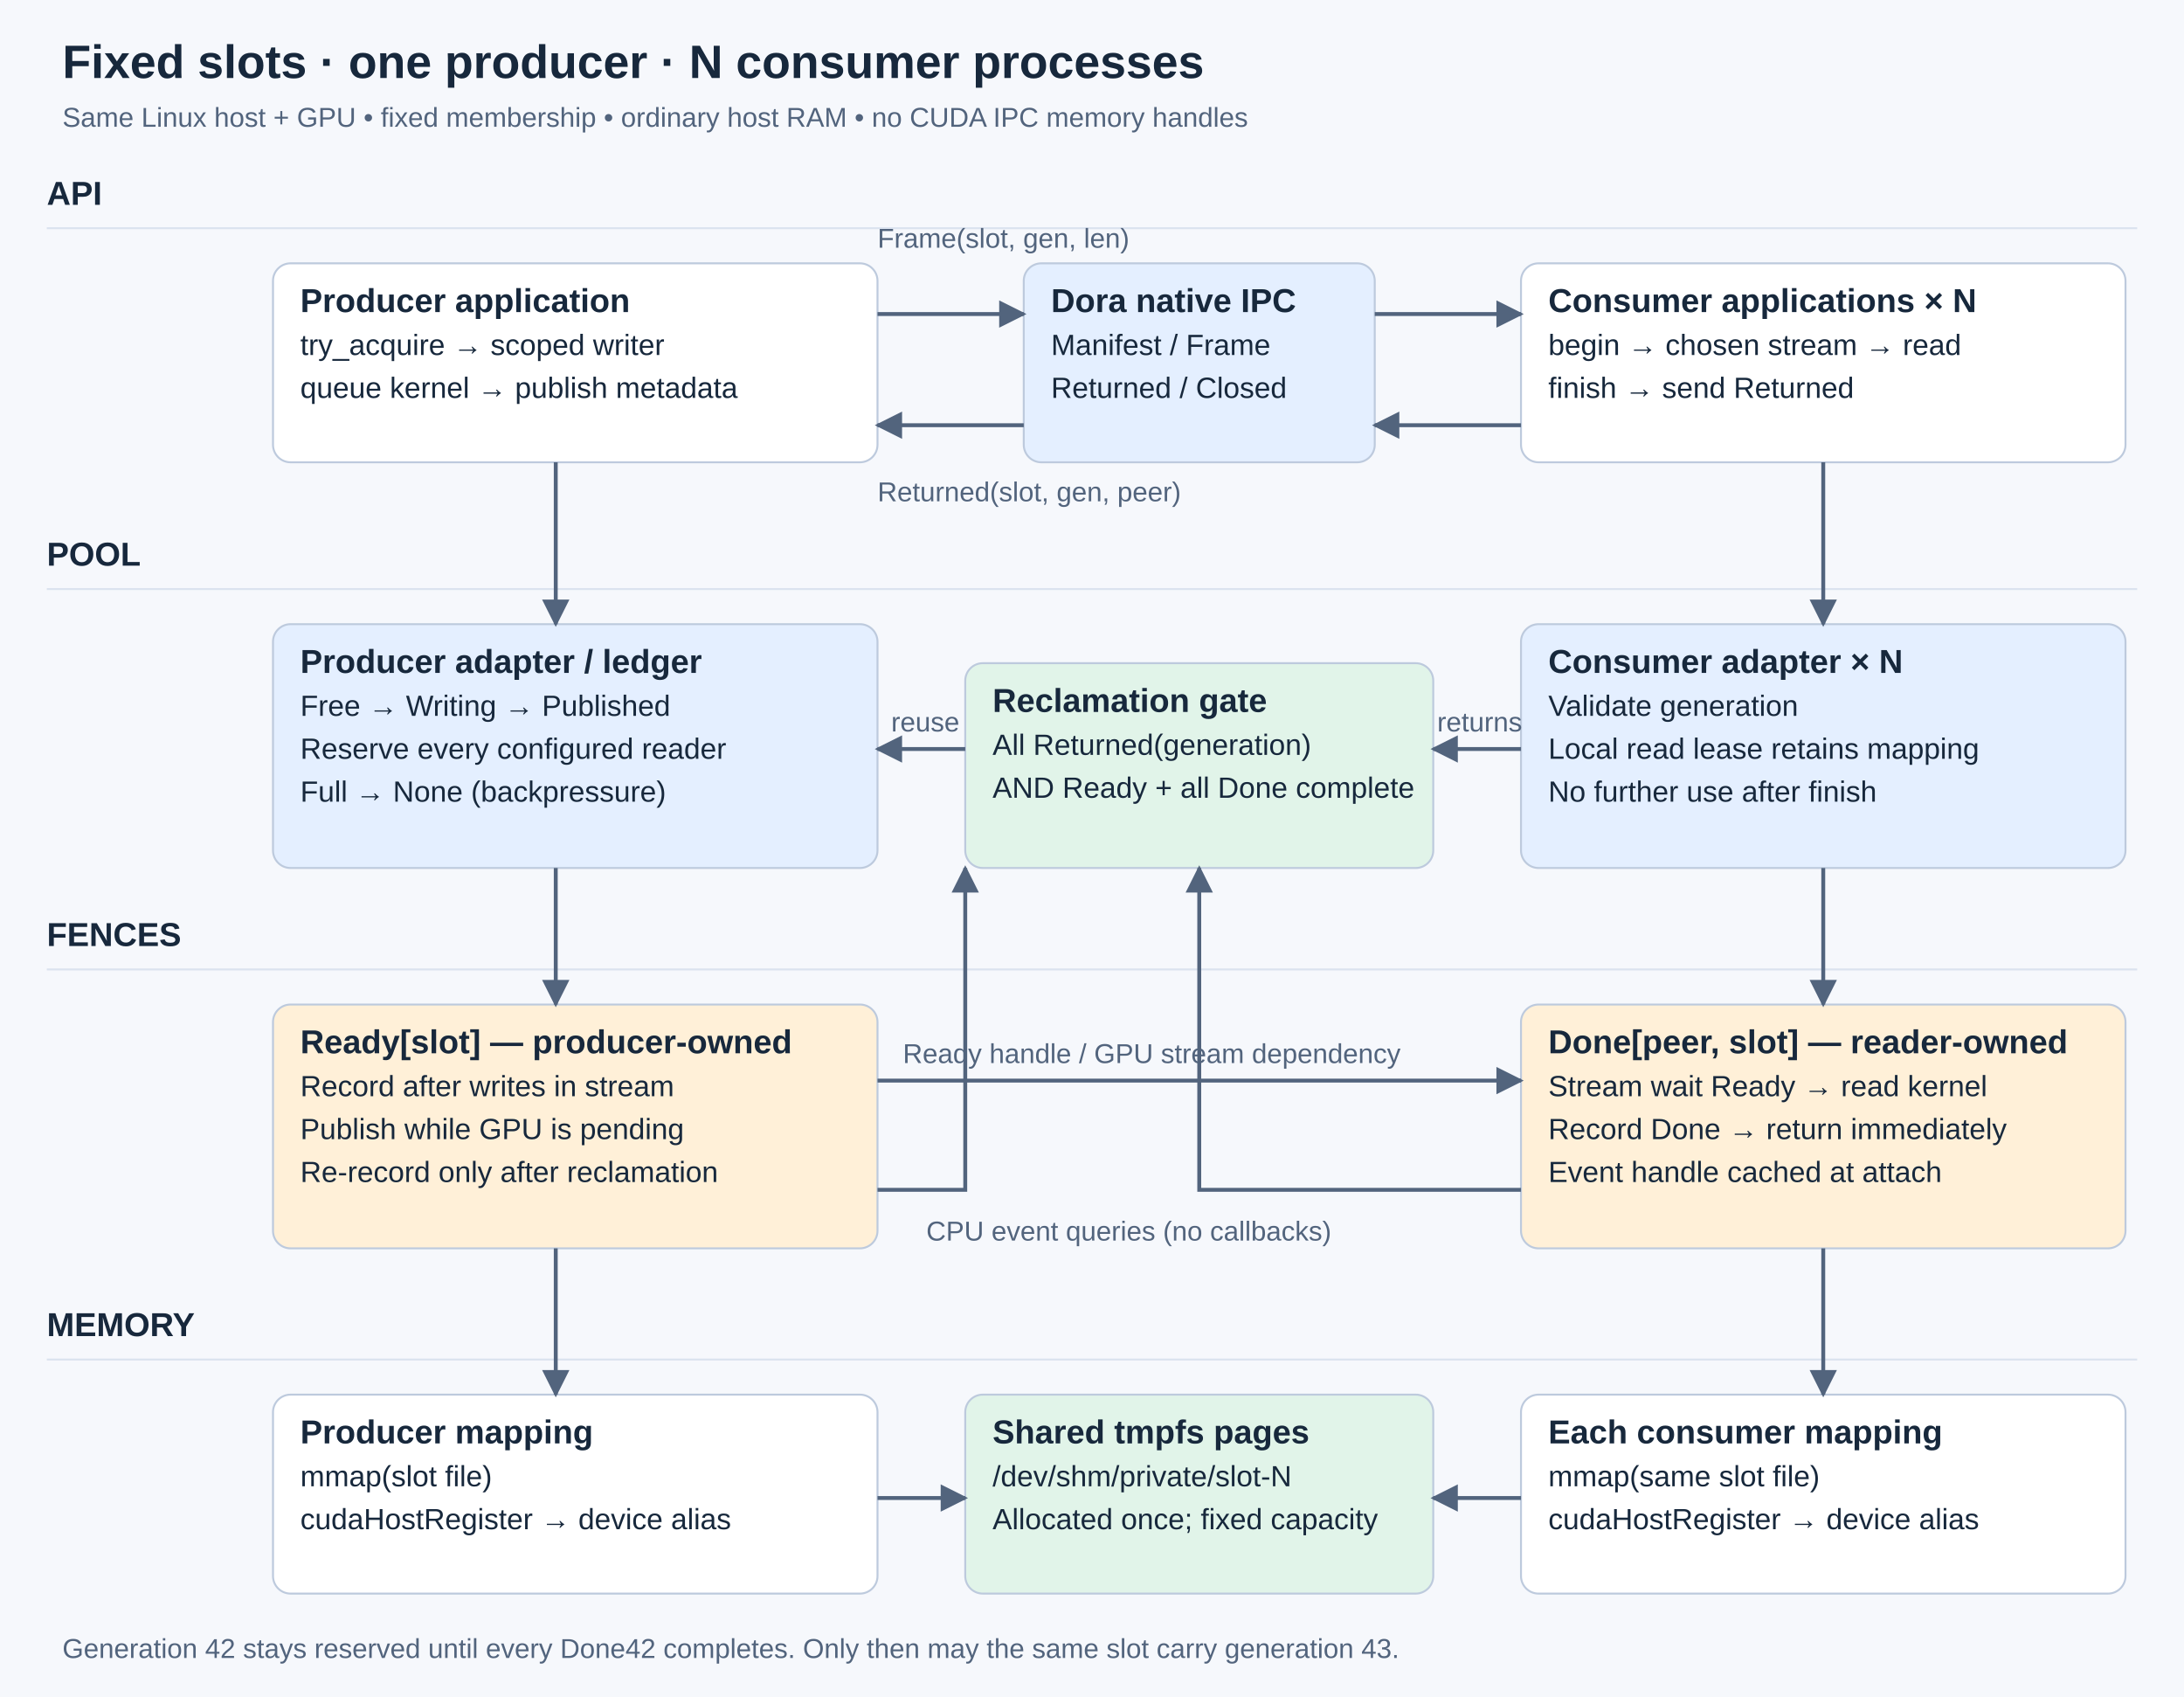
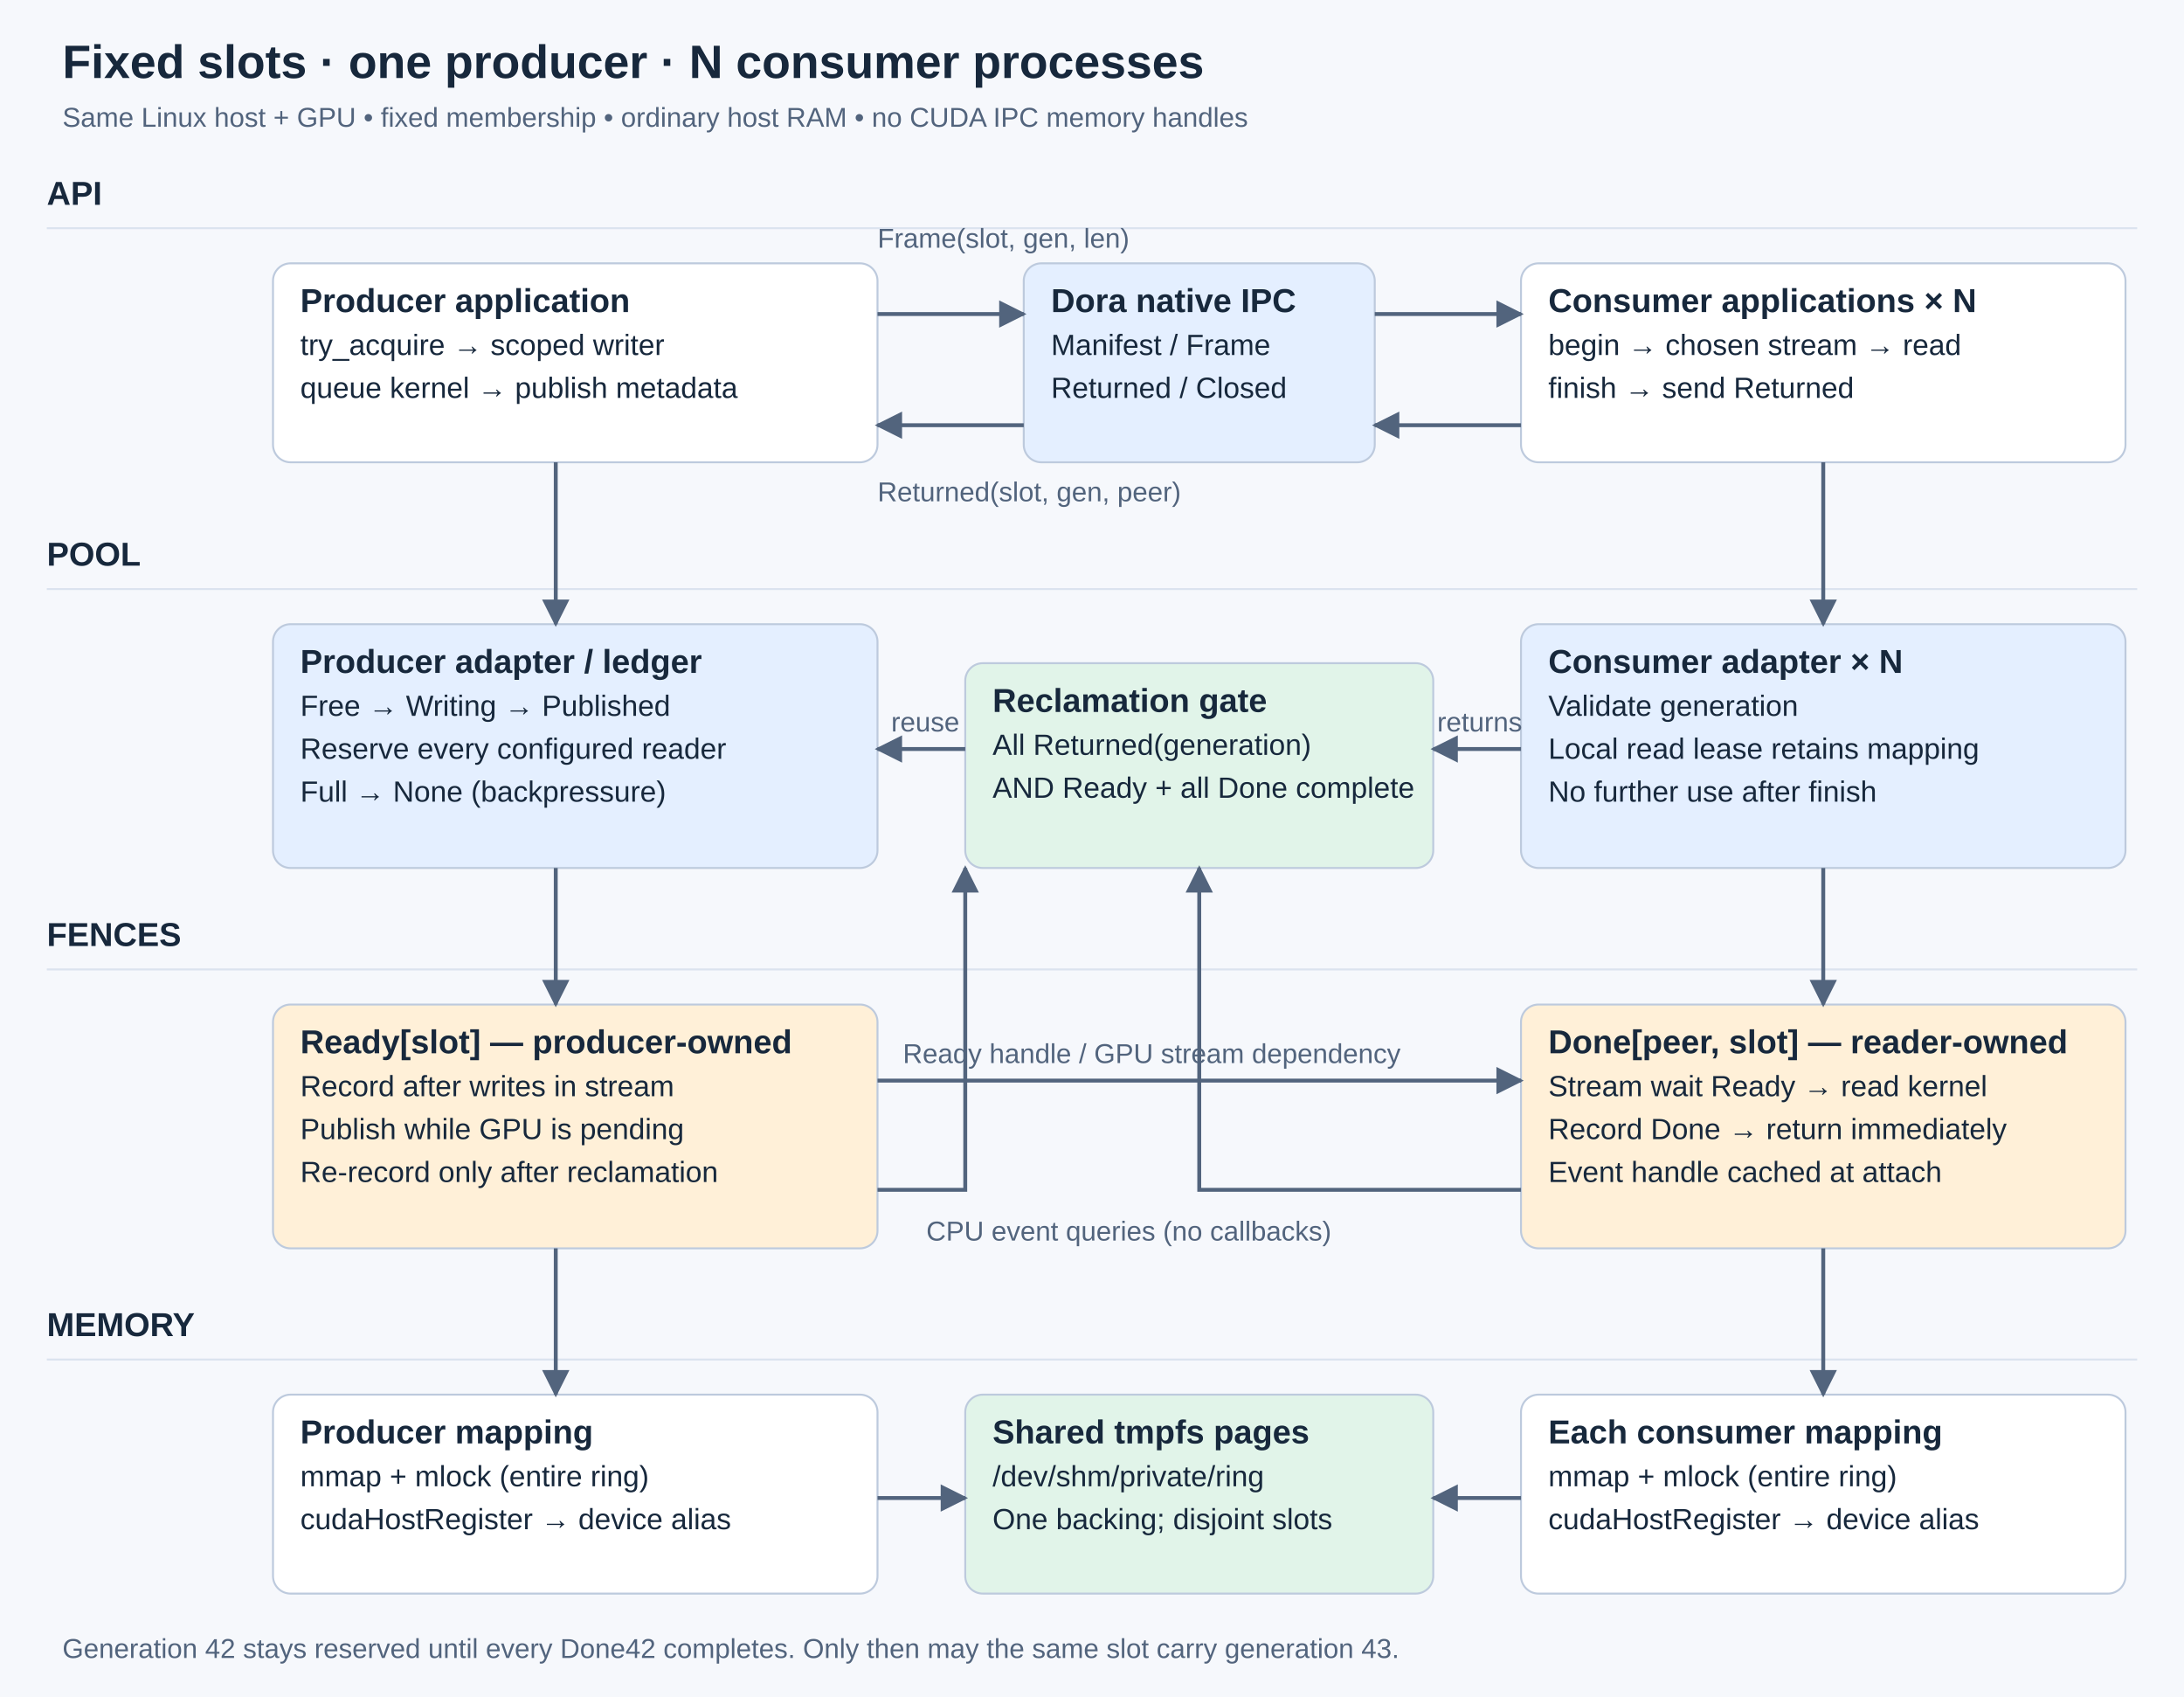
<svg xmlns="http://www.w3.org/2000/svg" width="1120" height="870" viewBox="0 0 1120 870" role="img" aria-labelledby="title desc">
  <defs>
    <marker id="arrow" viewBox="0 0 10 10" refX="9" refY="5" markerWidth="7" markerHeight="7" orient="auto-start-reverse">
      <path d="M0 0 L10 5 L0 10z" fill="#52647d" />
    </marker>
  </defs>
  <rect width="1120" height="870" fill="#f6f8fc" />
  <style>text{font-family:Arial,sans-serif;fill:#17283c} .title{font-size:24px;font-weight:bold}.sub{font-size:14px;fill:#52647d}.head{font-size:17px;font-weight:bold}.label{font-size:15px}.edge{fill:none;stroke:#52647d;stroke-width:2;marker-end:url(#arrow)}</style>
  <text x="32" y="40" class="title">Fixed slots · one producer · N consumer processes</text>
  <text x="32" y="65" class="sub">Same Linux host + GPU • fixed membership • ordinary host RAM • no CUDA IPC memory handles</text>
  <text x="24" y="105" class="head">API</text>
  <path d="M24 117 H1096" stroke="#dbe3ef" />
  <text x="24" y="290" class="head">POOL</text>
  <path d="M24 302 H1096" stroke="#dbe3ef" />
  <text x="24" y="485" class="head">FENCES</text>
  <path d="M24 497 H1096" stroke="#dbe3ef" />
  <text x="24" y="685" class="head">MEMORY</text>
  <path d="M24 697 H1096" stroke="#dbe3ef" />
  <rect x="140" y="135" width="310" height="102" rx="9" fill="#fff" stroke="#bdcadd" />
  <text x="154" y="160" class="head">Producer application</text>
  <text x="154" y="182" class="label">try_acquire → scoped writer</text>
  <text x="154" y="204" class="label">queue kernel → publish metadata</text>
  <rect x="525" y="135" width="180" height="102" rx="9" fill="#e4efff" stroke="#bdcadd" />
  <text x="539" y="160" class="head">Dora native IPC</text>
  <text x="539" y="182" class="label">Manifest / Frame</text>
  <text x="539" y="204" class="label">Returned / Closed</text>
  <rect x="780" y="135" width="310" height="102" rx="9" fill="#fff" stroke="#bdcadd" />
  <text x="794" y="160" class="head">Consumer applications × N</text>
  <text x="794" y="182" class="label">begin → chosen stream → read</text>
  <text x="794" y="204" class="label">finish → send Returned</text>
  <path d="M450 161 H525" class="edge" />
  <text x="450" y="127" class="sub">Frame(slot, gen, len)</text>
  <path d="M705 161 H780" class="edge" />
  <path d="M780 218 H705" class="edge" />
  <path d="M525 218 H450" class="edge" />
  <text x="450" y="257" class="sub">Returned(slot, gen, peer)</text>
  <rect x="140" y="320" width="310" height="125" rx="9" fill="#e4efff" stroke="#bdcadd" />
  <text x="154" y="345" class="head">Producer adapter / ledger</text>
  <text x="154" y="367" class="label">Free → Writing → Published</text>
  <text x="154" y="389" class="label">Reserve every configured reader</text>
  <text x="154" y="411" class="label">Full → None (backpressure)</text>
  <rect x="780" y="320" width="310" height="125" rx="9" fill="#e4efff" stroke="#bdcadd" />
  <text x="794" y="345" class="head">Consumer adapter × N</text>
  <text x="794" y="367" class="label">Validate generation</text>
  <text x="794" y="389" class="label">Local read lease retains mapping</text>
  <text x="794" y="411" class="label">No further use after finish</text>
  <path d="M285 237 V320" class="edge" />
  <path d="M935 237 V320" class="edge" />
  <rect x="140" y="515" width="310" height="125" rx="9" fill="#fff0d8" stroke="#bdcadd" />
  <text x="154" y="540" class="head">Ready[slot] — producer-owned</text>
  <text x="154" y="562" class="label">Record after writes in stream</text>
  <text x="154" y="584" class="label">Publish while GPU is pending</text>
  <text x="154" y="606" class="label">Re-record only after reclamation</text>
  <rect x="780" y="515" width="310" height="125" rx="9" fill="#fff0d8" stroke="#bdcadd" />
  <text x="794" y="540" class="head">Done[peer, slot] — reader-owned</text>
  <text x="794" y="562" class="label">Stream wait Ready → read kernel</text>
  <text x="794" y="584" class="label">Record Done → return immediately</text>
  <text x="794" y="606" class="label">Event handle cached at attach</text>
  <rect x="495" y="340" width="240" height="105" rx="9" fill="#e1f4e9" stroke="#bdcadd" />
  <text x="509" y="365" class="head">Reclamation gate</text>
  <text x="509" y="387" class="label">All Returned(generation)</text>
  <text x="509" y="409" class="label">AND Ready + all Done complete</text>
  <path d="M780 384 H735" class="edge" />
  <text x="737" y="375" class="sub">returns</text>
  <path d="M495 384 H450" class="edge" />
  <text x="457" y="375" class="sub">reuse</text>
  <path d="M285 445 V515" class="edge" />
  <path d="M935 445 V515" class="edge" />
  <path d="M450 554 H780" class="edge" />
  <text x="463" y="545" class="sub">Ready handle / GPU stream dependency</text>
  <path d="M780 610 H615 V445" class="edge" />
  <text x="475" y="636" class="sub">CPU event queries (no callbacks)</text>
  <path d="M450 610 H495 V445" class="edge" />
  <rect x="140" y="715" width="310" height="102" rx="9" fill="#fff" stroke="#bdcadd" />
  <text x="154" y="740" class="head">Producer mapping</text>
-   <text x="154" y="762" class="label">mmap(slot file)</text>
+   <text x="154" y="762" class="label">mmap + mlock (entire ring)</text>
  <text x="154" y="784" class="label">cudaHostRegister → device alias</text>
  <rect x="780" y="715" width="310" height="102" rx="9" fill="#fff" stroke="#bdcadd" />
  <text x="794" y="740" class="head">Each consumer mapping</text>
-   <text x="794" y="762" class="label">mmap(same slot file)</text>
+   <text x="794" y="762" class="label">mmap + mlock (entire ring)</text>
  <text x="794" y="784" class="label">cudaHostRegister → device alias</text>
  <rect x="495" y="715" width="240" height="102" rx="9" fill="#e1f4e9" stroke="#bdcadd" />
  <text x="509" y="740" class="head">Shared tmpfs pages</text>
-   <text x="509" y="762" class="label">/dev/shm/private/slot-N</text>
-   <text x="509" y="784" class="label">Allocated once; fixed capacity</text>
+   <text x="509" y="762" class="label">/dev/shm/private/ring</text>
+   <text x="509" y="784" class="label">One backing; disjoint slots</text>
  <path d="M285 640 V715" class="edge" />
  <path d="M935 640 V715" class="edge" />
  <path d="M450 768 H495" class="edge" />
  <path d="M780 768 H735" class="edge" />
  <text x="32" y="850" class="sub">Generation 42 stays reserved until every Done42 completes. Only then may the same slot carry generation 43.</text>
</svg>
